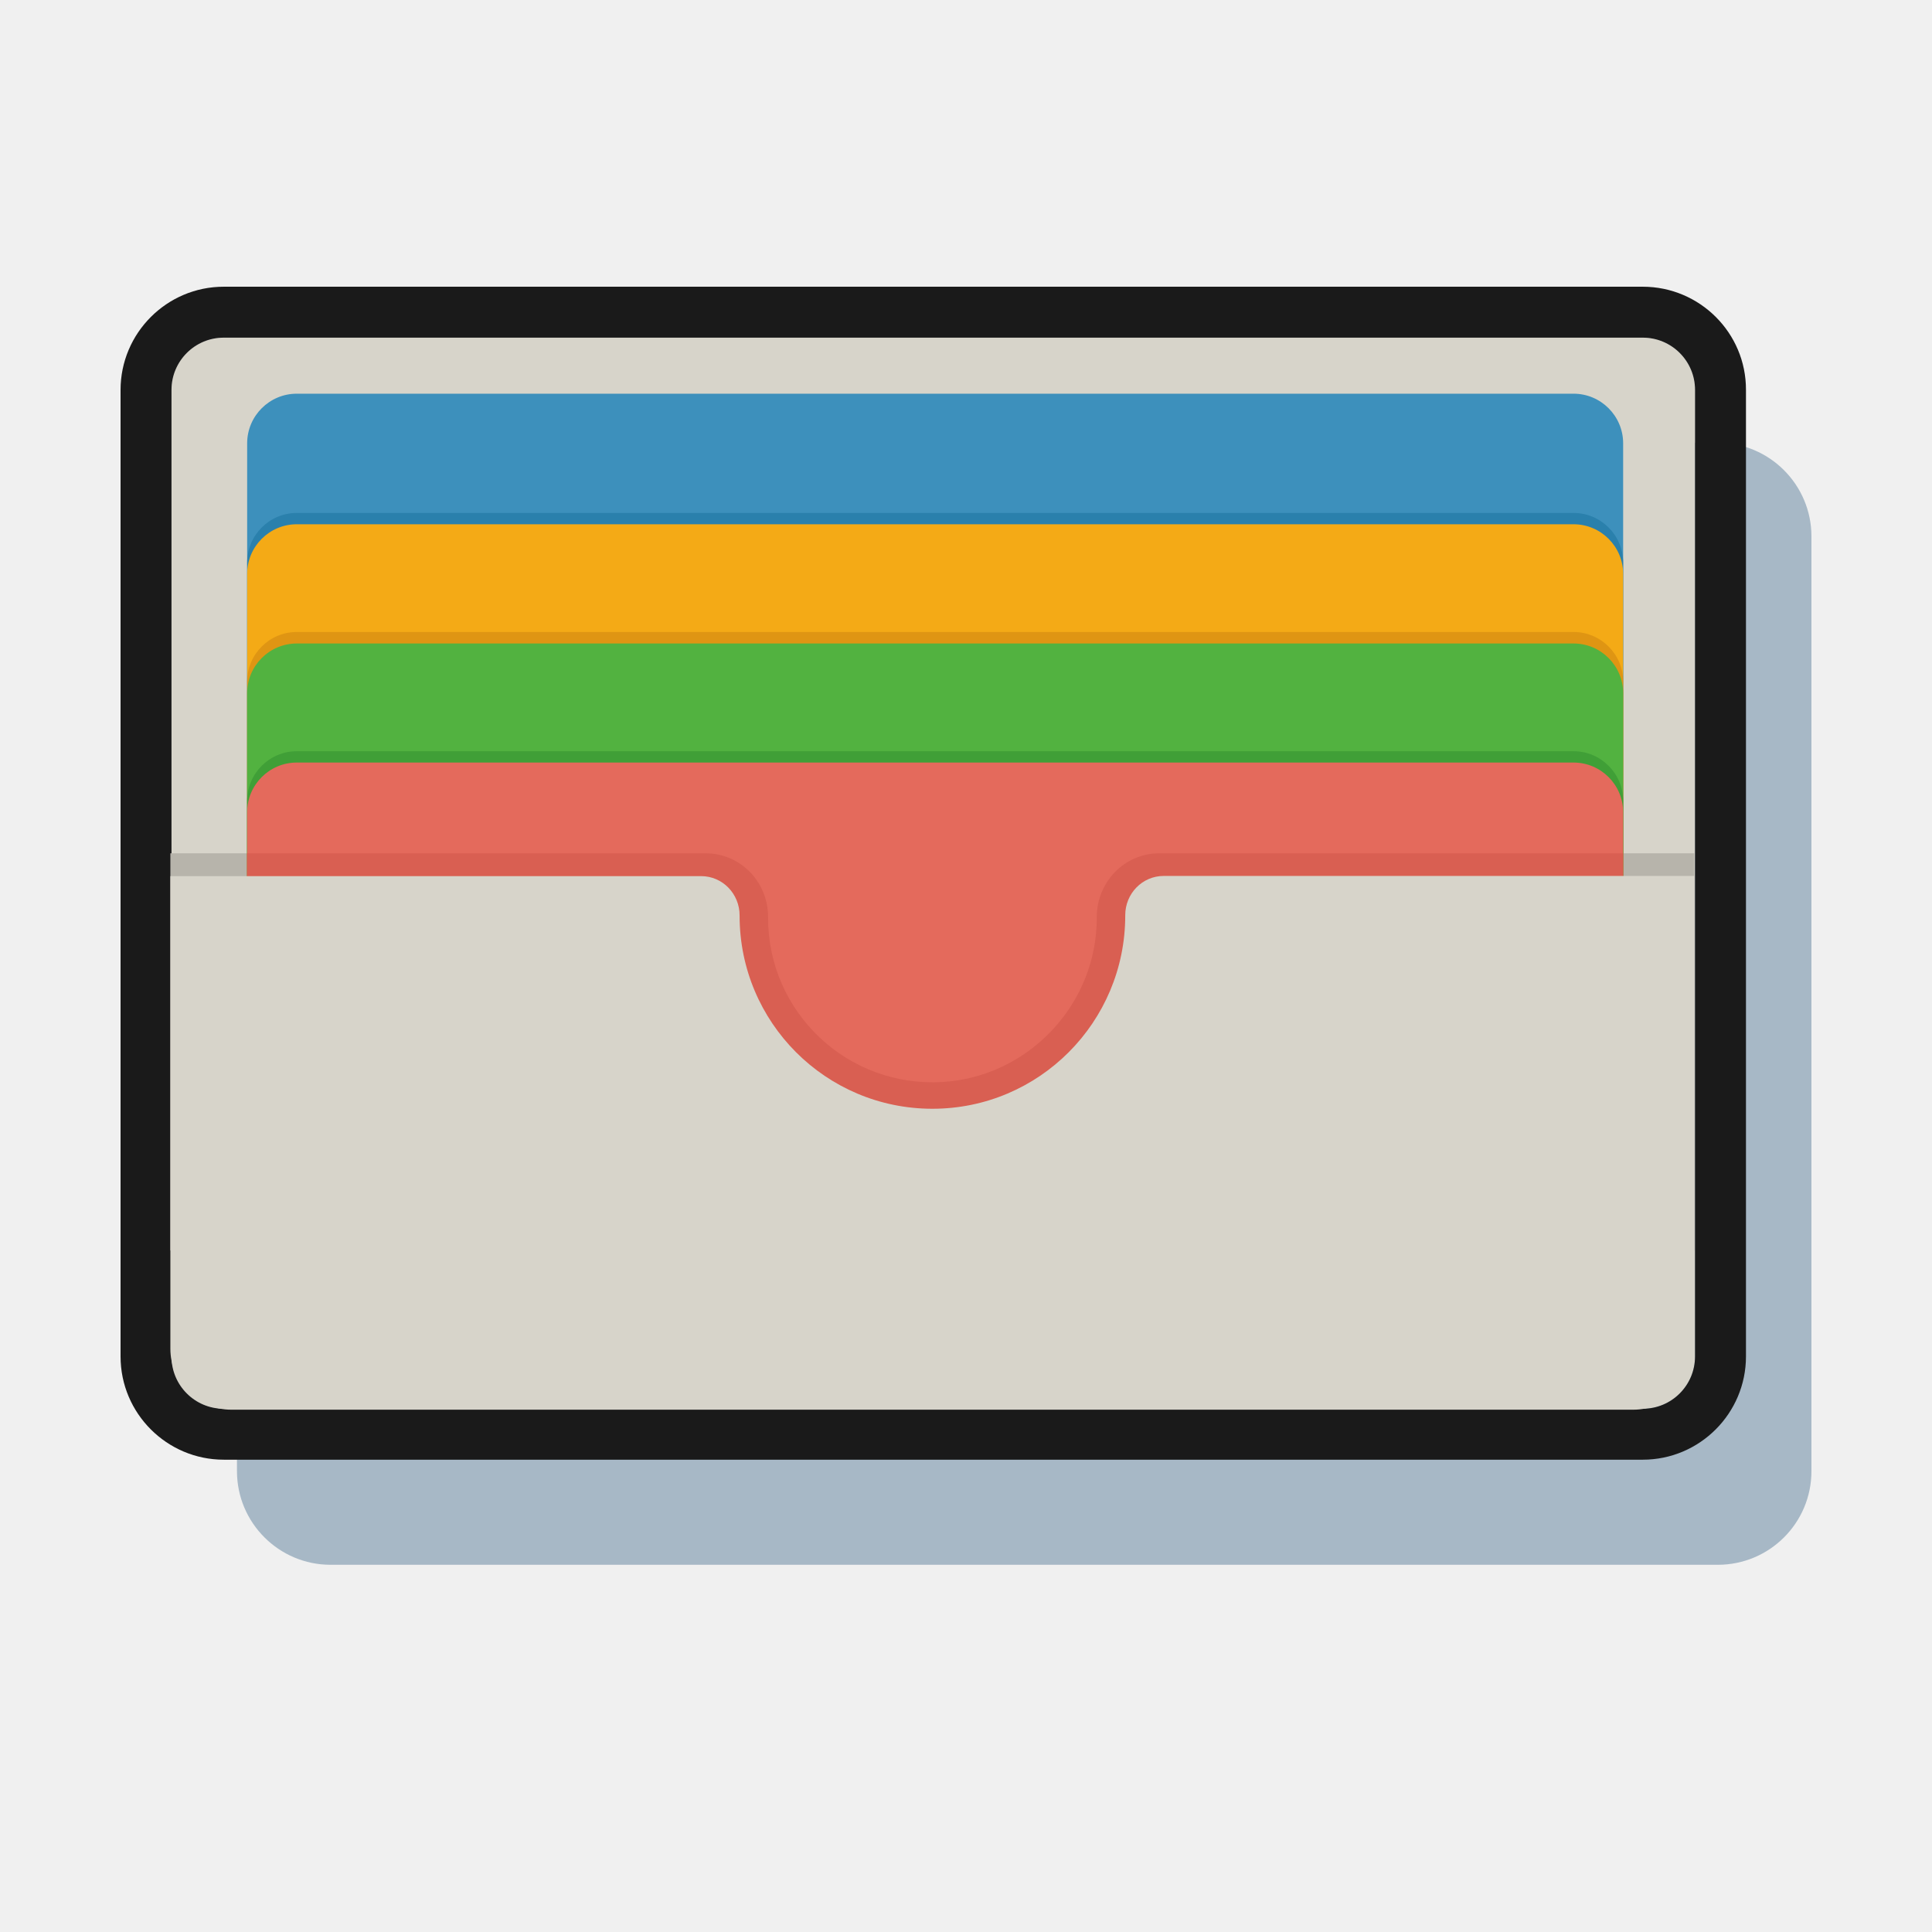
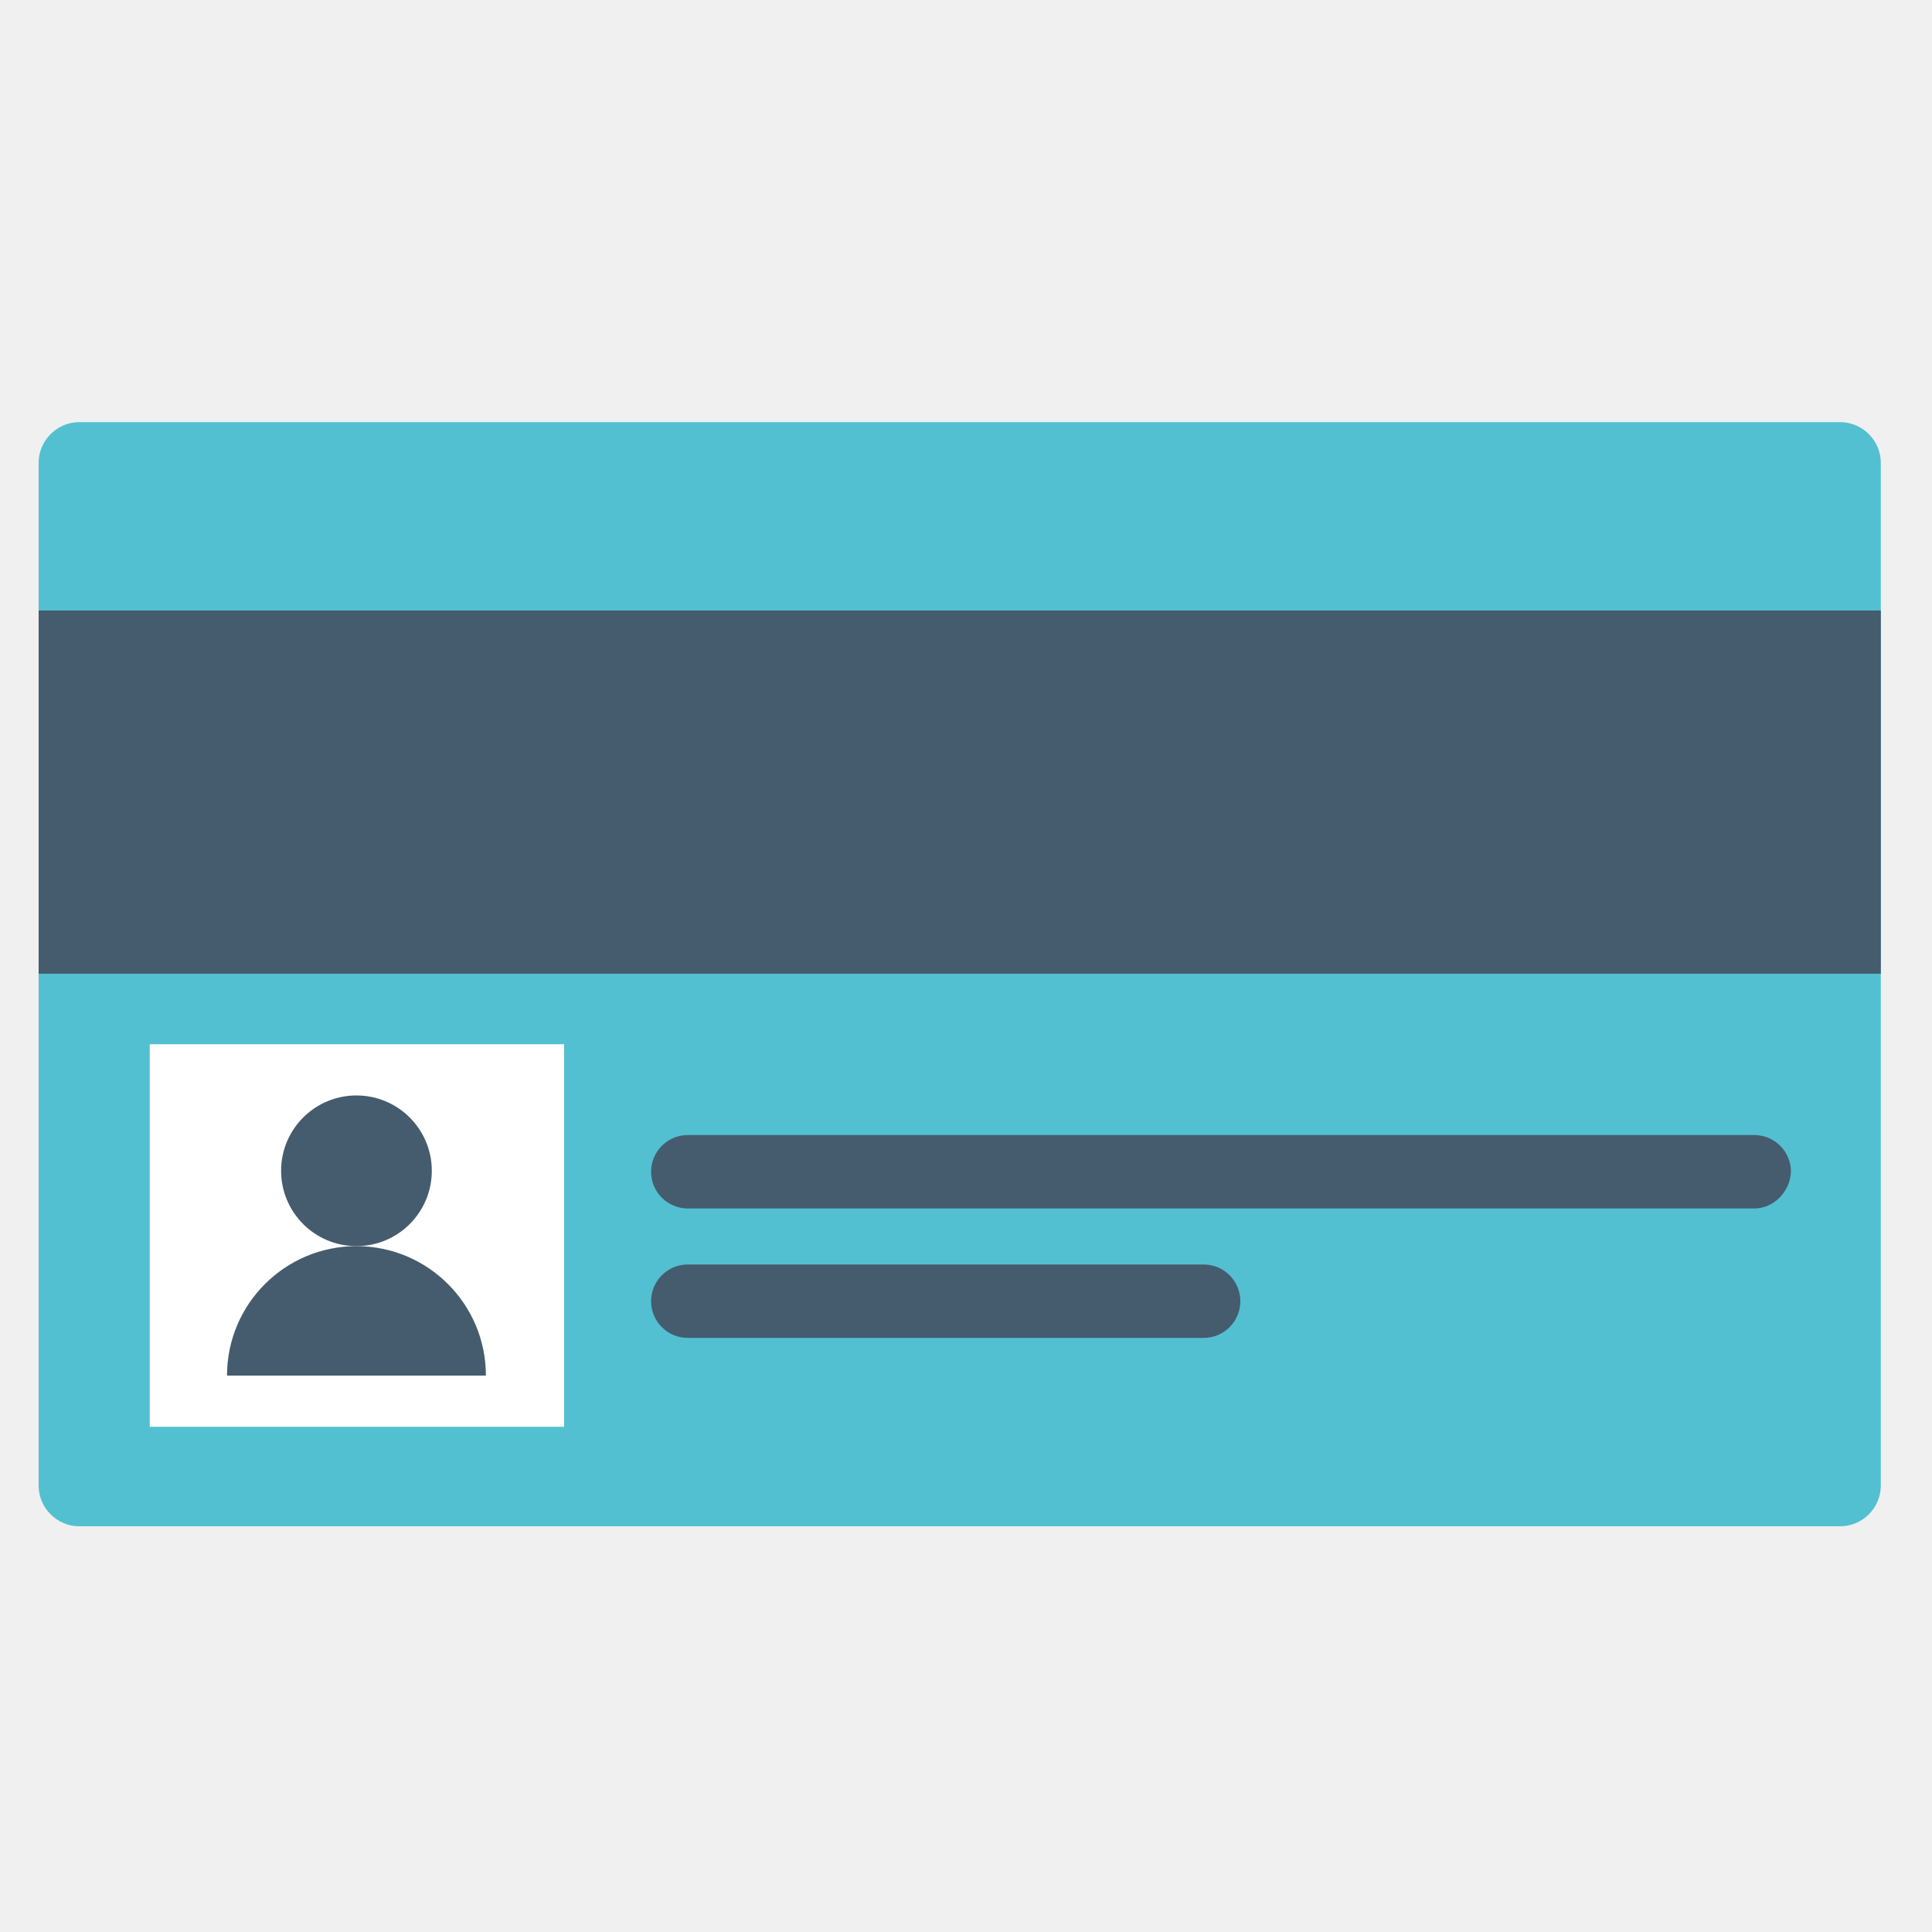
- <svg xmlns="http://www.w3.org/2000/svg" t="1530109710548" class="icon" style="" viewBox="0 0 1024 1024" version="1.1" p-id="23611" width="200" height="200">
+ <svg xmlns="http://www.w3.org/2000/svg" t="1540807073347" class="icon" style="" viewBox="0 0 1024 1024" version="1.1" p-id="8450" width="200" height="200">
  <defs>
    <style type="text/css" />
  </defs>
-   <path d="M910.5 829.367H175.2c-27.4 0-49.6-22.3-49.6-49.6V284.267c0-27.4 22.3-49.6 49.6-49.6h735.3c27.4 0 49.6 22.3 49.6 49.6v495.5c0 27.4-22.2 49.6-49.6 49.6z" fill="#A7B8C6" p-id="23612" />
-   <path d="M870.7 178.967H118.6c-15.3 0-27.7 12.4-27.7 27.7v512.3c0 15.3 12.4 27.7 27.7 27.7h752.1c15.3 0 27.7-12.4 27.7-27.7V206.667c0-15.2-12.4-27.7-27.7-27.7z" fill="#D7D4CA" p-id="23613" />
-   <path d="M870.7 151.967H118.6c-30.2 0-54.7 24.6-54.7 54.7v512.3c0 30.2 24.6 54.7 54.7 54.7h752.1c30.2 0 54.7-24.6 54.7-54.7V206.667c0.1-30.2-24.5-54.7-54.7-54.7z m27.7 567c0 15.3-12.4 27.7-27.7 27.7H118.6c-15.3 0-27.7-12.4-27.7-27.7V206.667c0-15.3 12.4-27.7 27.7-27.7h752.1c15.3 0 27.7 12.4 27.7 27.7v512.3z" fill="#1A1A1A" p-id="23614" />
-   <path d="M834 524.467H157.3c-14.5 0-26.3-11.8-26.3-26.3V234.967c0-14.5 11.8-26.3 26.3-26.3H834c14.5 0 26.3 11.8 26.3 26.3v263.2c0 14.5-11.8 26.3-26.3 26.3z" fill="#3D90BC" p-id="23615" />
-   <path d="M90.3 452.267H898v210.5H90.3z" fill="#B7B4AB" p-id="23616" />
-   <path d="M834 587.667H157.3c-14.5 0-26.3-11.8-26.3-26.3V298.167c0-14.5 11.8-26.3 26.3-26.3H834c14.5 0 26.3 11.8 26.3 26.3v263.2c0 14.5-11.8 26.3-26.3 26.3z" fill="#2A80AC" p-id="23617" />
-   <path d="M834 593.667H157.3c-14.5 0-26.3-11.8-26.3-26.3V304.167c0-14.5 11.8-26.3 26.3-26.3H834c14.5 0 26.3 11.8 26.3 26.3v263.2c0 14.5-11.8 26.3-26.3 26.3z" fill="#F4AA16" p-id="23618" />
-   <path d="M834 650.767H157.3c-14.5 0-26.3-11.8-26.3-26.3V361.267c0-14.5 11.8-26.3 26.3-26.3H834c14.5 0 26.3 11.8 26.3 26.3v263.2c0 14.5-11.8 26.3-26.3 26.3z" fill="#DF9513" p-id="23619" />
-   <path d="M834 656.767H157.3c-14.5 0-26.3-11.8-26.3-26.3V367.367c0-14.5 11.8-26.3 26.3-26.3H834c14.5 0 26.3 11.8 26.3 26.3v263.2c0 14.5-11.8 26.2-26.3 26.2z" fill="#52B240" p-id="23620" />
-   <path d="M834 713.967H157.3c-14.5 0-26.3-11.8-26.3-26.3V424.467c0-14.5 11.8-26.3 26.3-26.3H834c14.5 0 26.3 11.8 26.3 26.3V687.667c0 14.5-11.8 26.3-26.3 26.3z" fill="#409F37" p-id="23621" />
-   <path d="M834 719.967H157.3c-14.5 0-26.3-11.8-26.3-26.3V430.467c0-14.5 11.8-26.3 26.3-26.3H834c14.5 0 26.3 11.8 26.3 26.3V693.667c0 14.5-11.8 26.3-26.3 26.3z" fill="#E46A5C" p-id="23622" />
-   <path d="M860.3 452.267H614.5c-18.6 0-33.2 15.3-33.2 33.9 0 1.5 0 3.1-0.1 4.6-2.1 44-37.6 80-81.5 82.7-50.6 3.1-92.6-37-92.6-86.9v-0.4c0.1-18.6-14.5-33.9-33.2-33.9h-243V684.667c0 14.5 11.8 26.3 26.3 26.3H834c14.5 0 26.3-11.8 26.3-26.3V452.267z" fill="#D95F52" p-id="23623" />
-   <path d="M616.8 464.267c-11.4 0-20.4 9.4-20.4 20.8v0.2c0 56.5-45.7 102.4-102.2 102.4S392 541.867 392 485.367v-0.2c0-11.4-9-20.8-20.4-20.8H90.3v250.5c0 17.8 14.5 32.3 32.3 32.3h743.1c17.8 0 32.3-14.5 32.3-32.3V464.267H616.8z" fill="#D7D4CA" p-id="23624" />
+   <path d="M975.36 808.96H41.984c-11.776 0-21.504-9.728-21.504-21.504V245.248c0-11.776 9.728-21.504 21.504-21.504h933.376c11.776 0 21.504 9.728 21.504 21.504V787.456c0 11.776-9.728 21.504-21.504 21.504z" fill="#52C0D1" p-id="8451" />
+   <path d="M20.48 323.584h976.384V516.096H20.48z" fill="#455C6E" p-id="8452" />
+   <path d="M79.36 553.472h219.648v202.752h-219.648z" fill="#FFFFFF" p-id="8453" />
+   <path d="M929.792 640.512H364.544c-10.752 0-19.456-8.704-19.456-19.456 0-10.752 8.704-19.456 19.456-19.456h565.248c10.752 0 19.456 8.704 19.456 19.456-0.512 10.752-9.216 19.456-19.456 19.456zM637.952 709.12h-273.408c-10.752 0-19.456-8.704-19.456-19.456 0-10.752 8.704-19.456 19.456-19.456h273.408c10.752 0 19.456 8.704 19.456 19.456 0 10.752-8.704 19.456-19.456 19.456z" fill="#455C6E" p-id="8454" />
+   <path d="M188.928 620.544m-39.936 0a39.936 39.936 0 1 0 79.872 0 39.936 39.936 0 1 0-79.872 0Z" fill="#455C6E" p-id="8455" />
+   <path d="M188.928 660.48c-37.888 0-68.608 30.72-68.608 68.608h137.216c0-37.888-30.72-68.608-68.608-68.608z" fill="#455C6E" p-id="8456" />
</svg>
